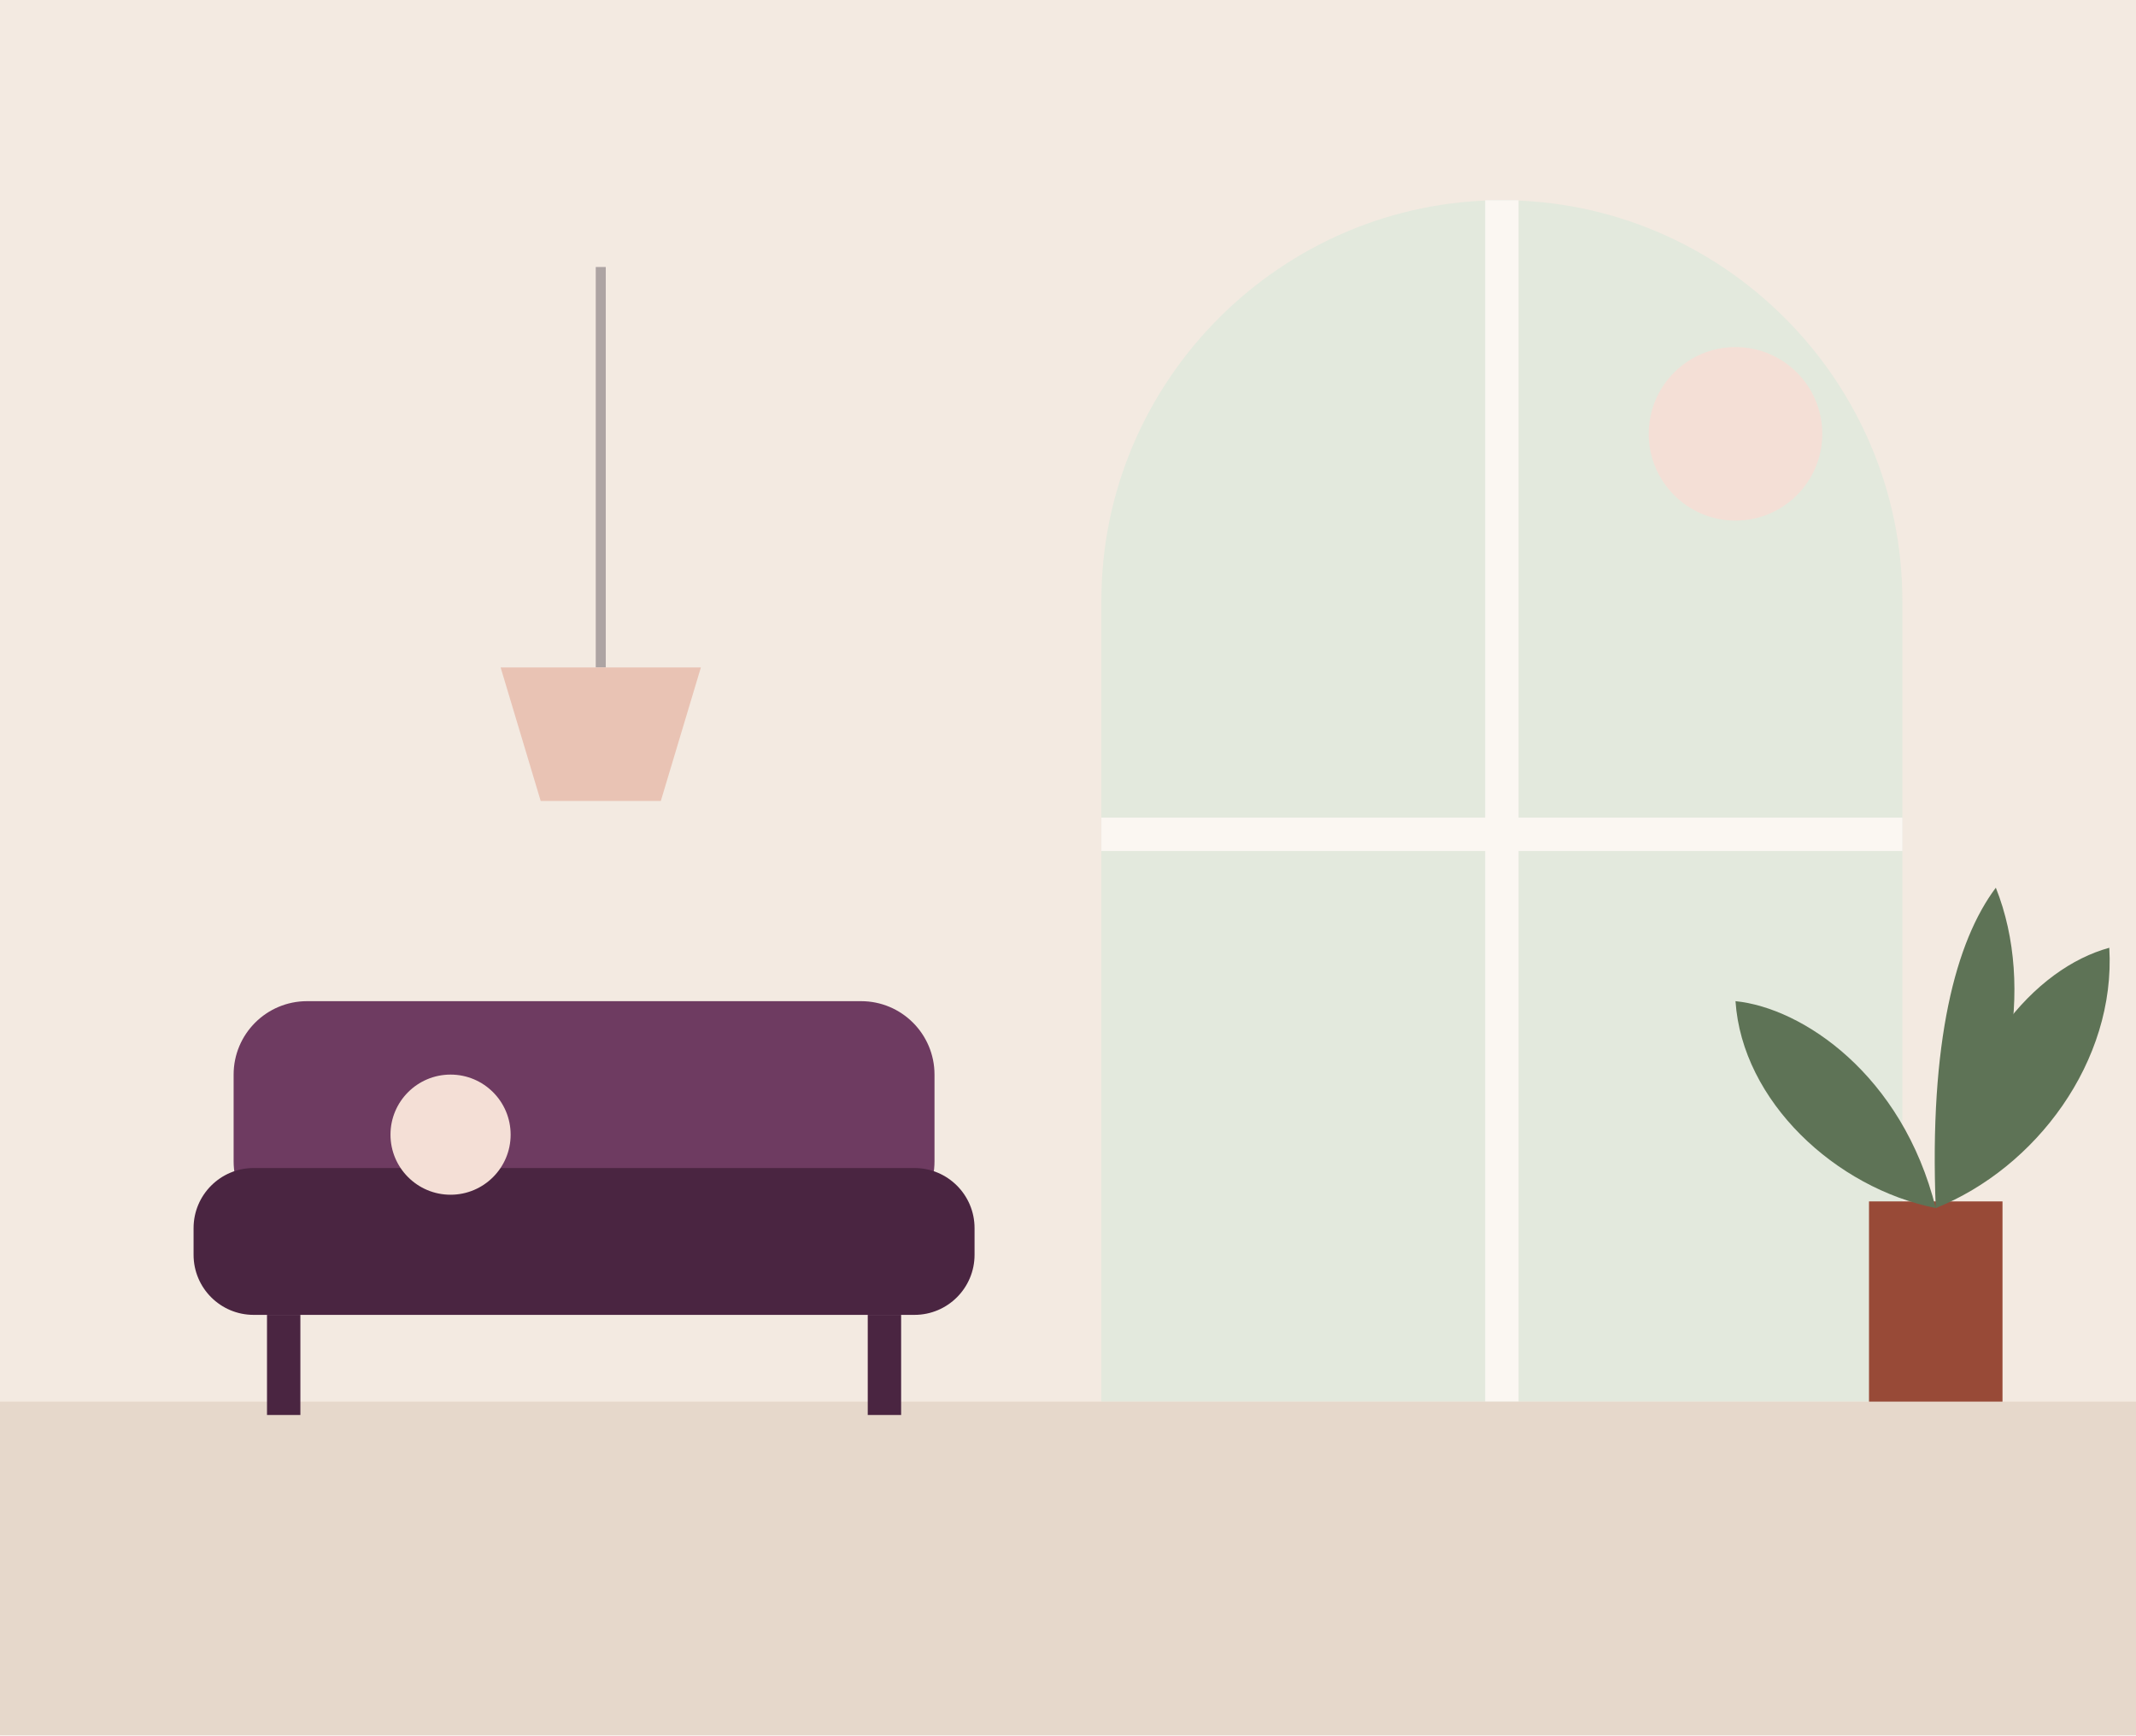
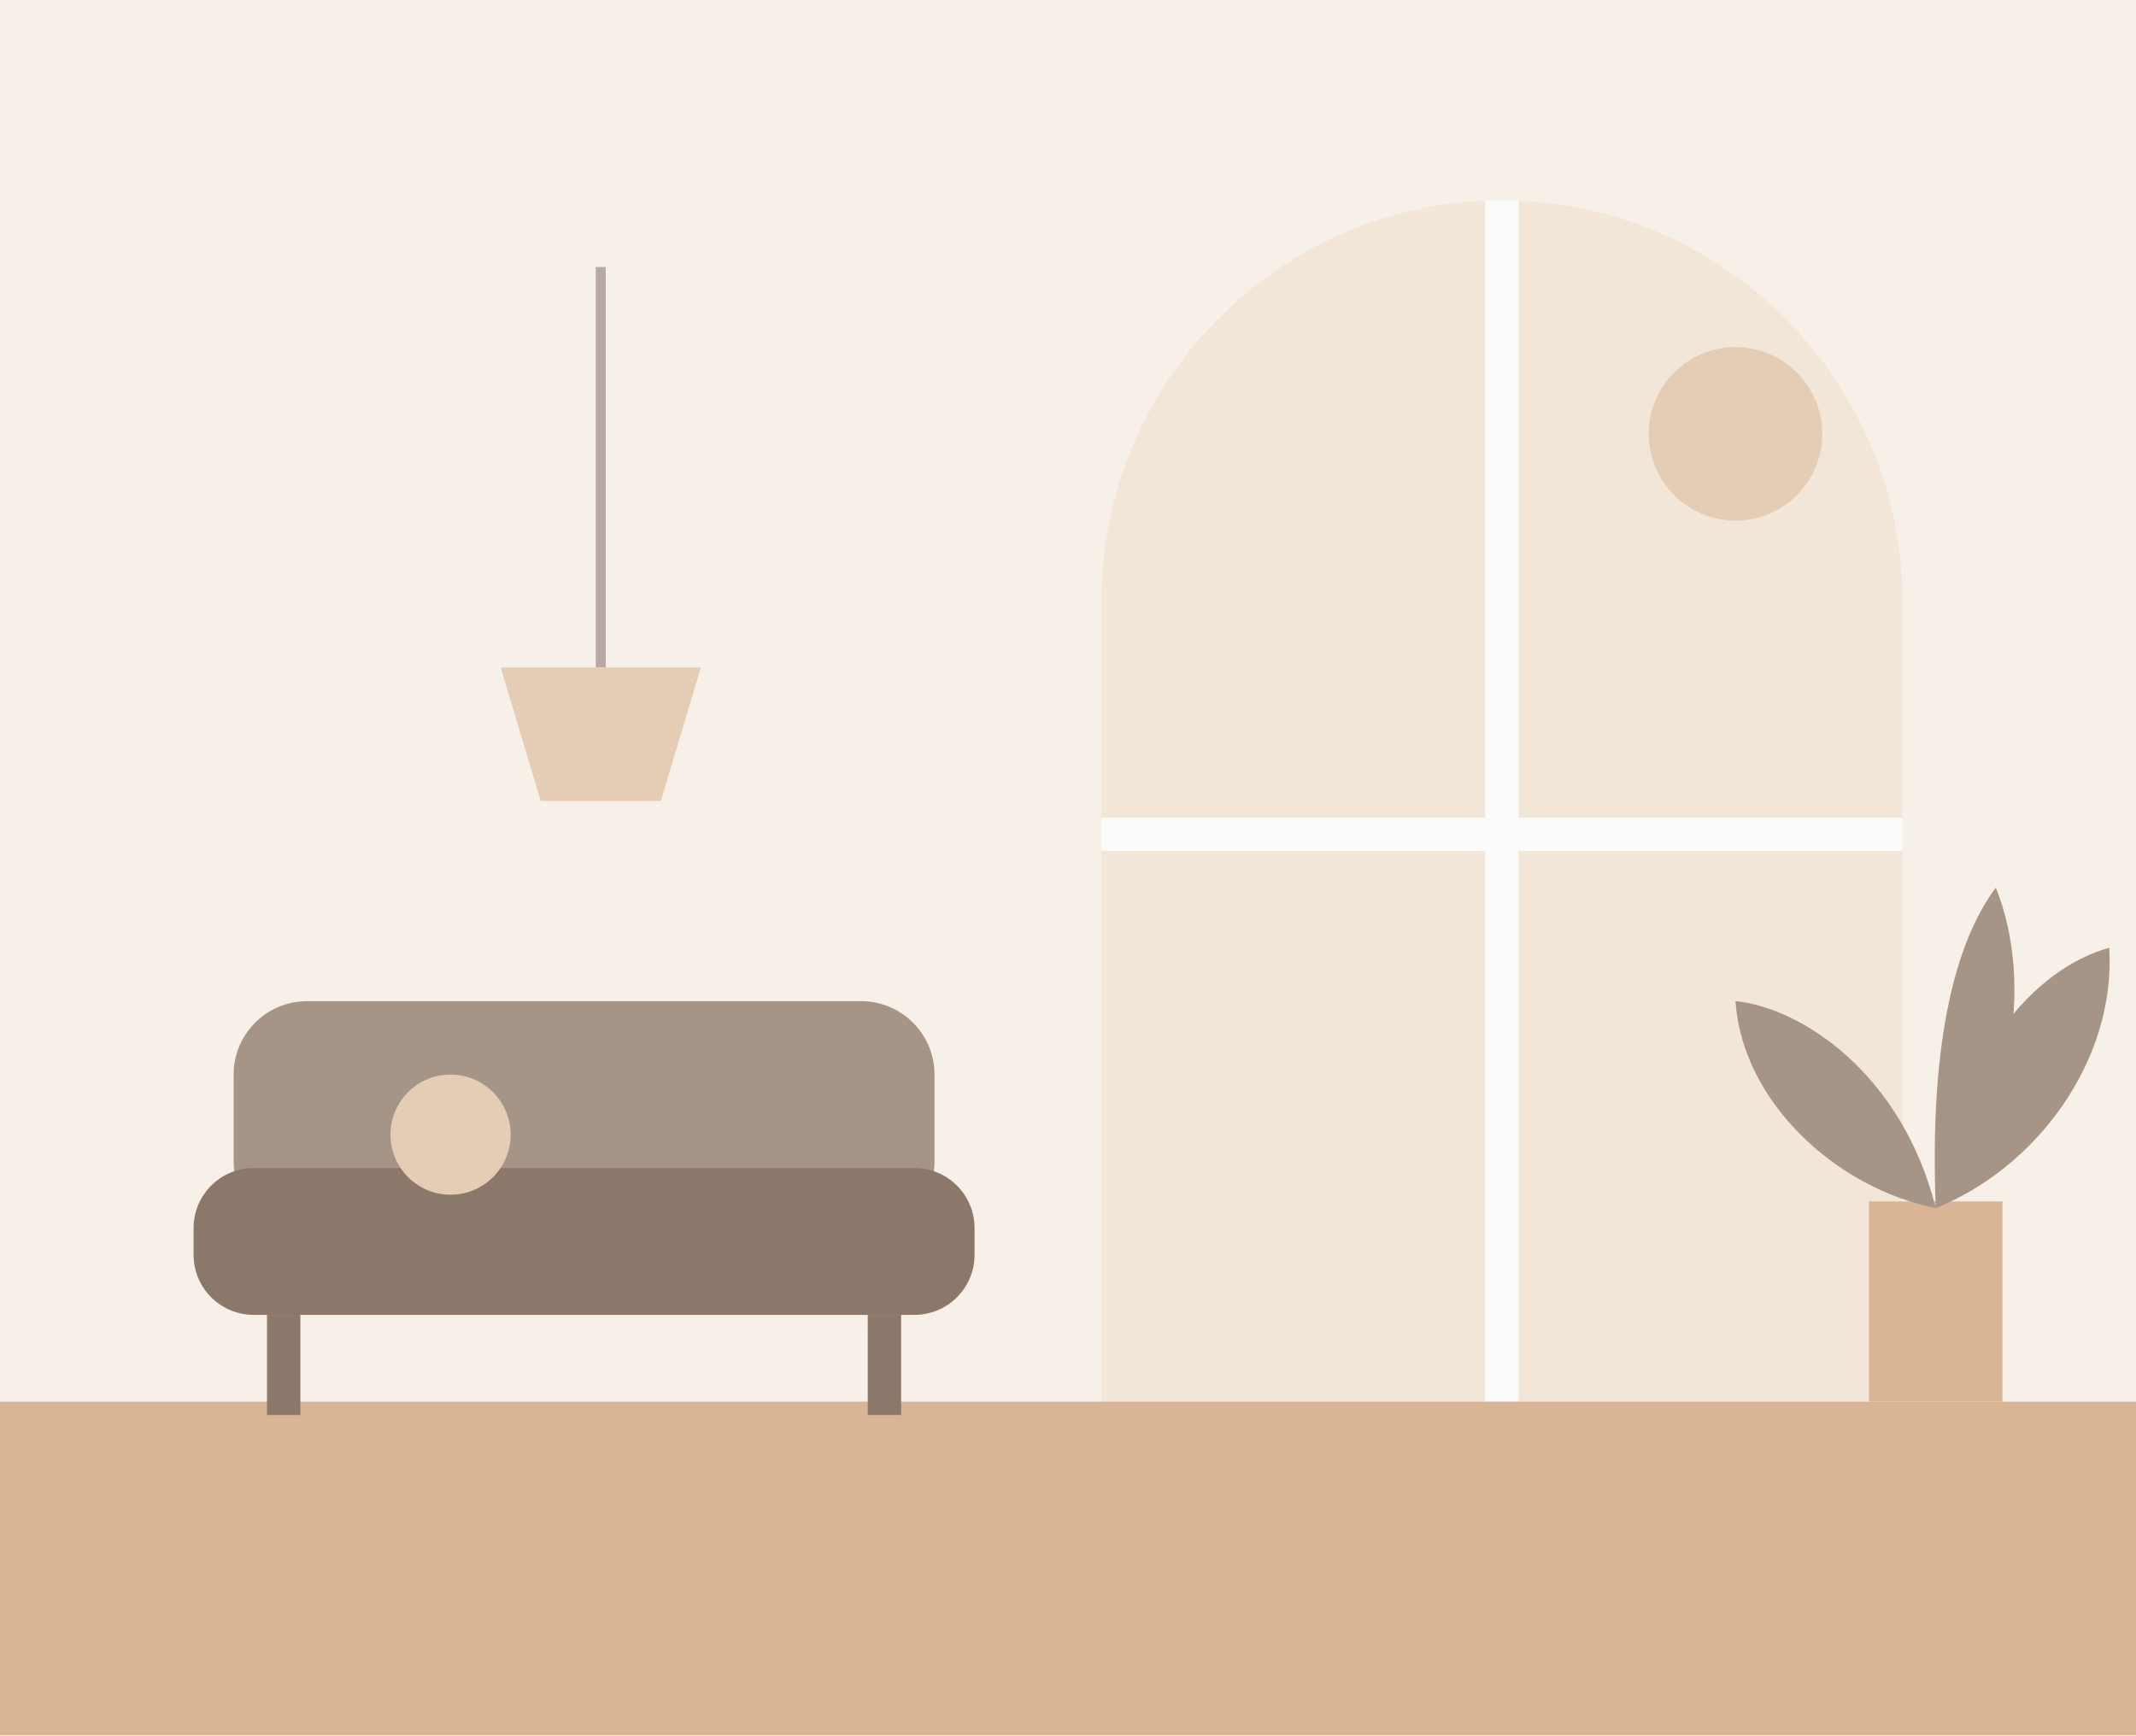
<svg xmlns="http://www.w3.org/2000/svg" width="640" height="520" viewBox="0 0 640 520" role="img" aria-labelledby="t">
-   <rect width="640" height="520" fill="#F3EAE1" />
-   <path d="M330 420V180c0-66 54-120 120-120s120 54 120 120v240z" fill="#E3E9DD" />
-   <path d="M450 60v360M330 250h240" stroke="#FBF7F2" stroke-width="10" />
-   <circle cx="520" cy="130" r="26" fill="#F4DFD6" />
-   <rect x="0" y="420" width="640" height="100" fill="#E6D8CB" />
-   <rect x="70" y="300" width="210" height="70" rx="22" fill="#6E3B61" />
-   <rect x="58" y="350" width="234" height="44" rx="18" fill="#4A2541" />
-   <rect x="80" y="394" width="10" height="30" fill="#4A2541" />
-   <rect x="260" y="394" width="10" height="30" fill="#4A2541" />
-   <circle cx="135" cy="340" r="18" fill="#F4DFD6" />
-   <path d="M560 420v-60h40v60z" fill="#984A37" />
-   <g fill="#5E7356">
+   <rect width="640" height="520" fill="#F7F0E8" />
+   <path d="M330 420V180c0-66 54-120 120-120s120 54 120 120v240z" fill="#F2E6D8" />
+   <path d="M450 60v360M330 250h240" stroke="#FBFBF9" stroke-width="10" />
+   <circle cx="520" cy="130" r="26" fill="#E5CDB5" />
+   <rect x="0" y="420" width="640" height="100" fill="#D9B595" />
+   <rect x="70" y="300" width="210" height="70" rx="22" fill="#A69486" />
+   <rect x="58" y="350" width="234" height="44" rx="18" fill="#8C786A" />
+   <rect x="80" y="394" width="10" height="30" fill="#8C786A" />
+   <rect x="260" y="394" width="10" height="30" fill="#8C786A" />
+   <circle cx="135" cy="340" r="18" fill="#E5CDB5" />
+   <path d="M560 420v-60h40v60z" fill="#D9B595" />
+   <g fill="#A69486">
    <path d="M580 362c-10-40-40-60-60-62 2 30 30 56 60 62z" />
    <path d="M580 362c6-46 30-72 52-78 2 34-22 66-52 78z" />
    <path d="M580 362c-2-50 6-80 18-96 12 30 4 70-18 96z" />
  </g>
-   <g stroke="#2B2130" stroke-width="3" fill="none" opacity=".35">
+   <g stroke="#422921" stroke-width="3" fill="none" opacity=".35">
    <path d="M180 80c0 40 0 60 0 120" />
  </g>
-   <path d="M150 200h60l-12 40h-36z" fill="#E9C3B4" />
+   <path d="M150 200h60l-12 40h-36z" fill="#E5CDB5" />
</svg>
